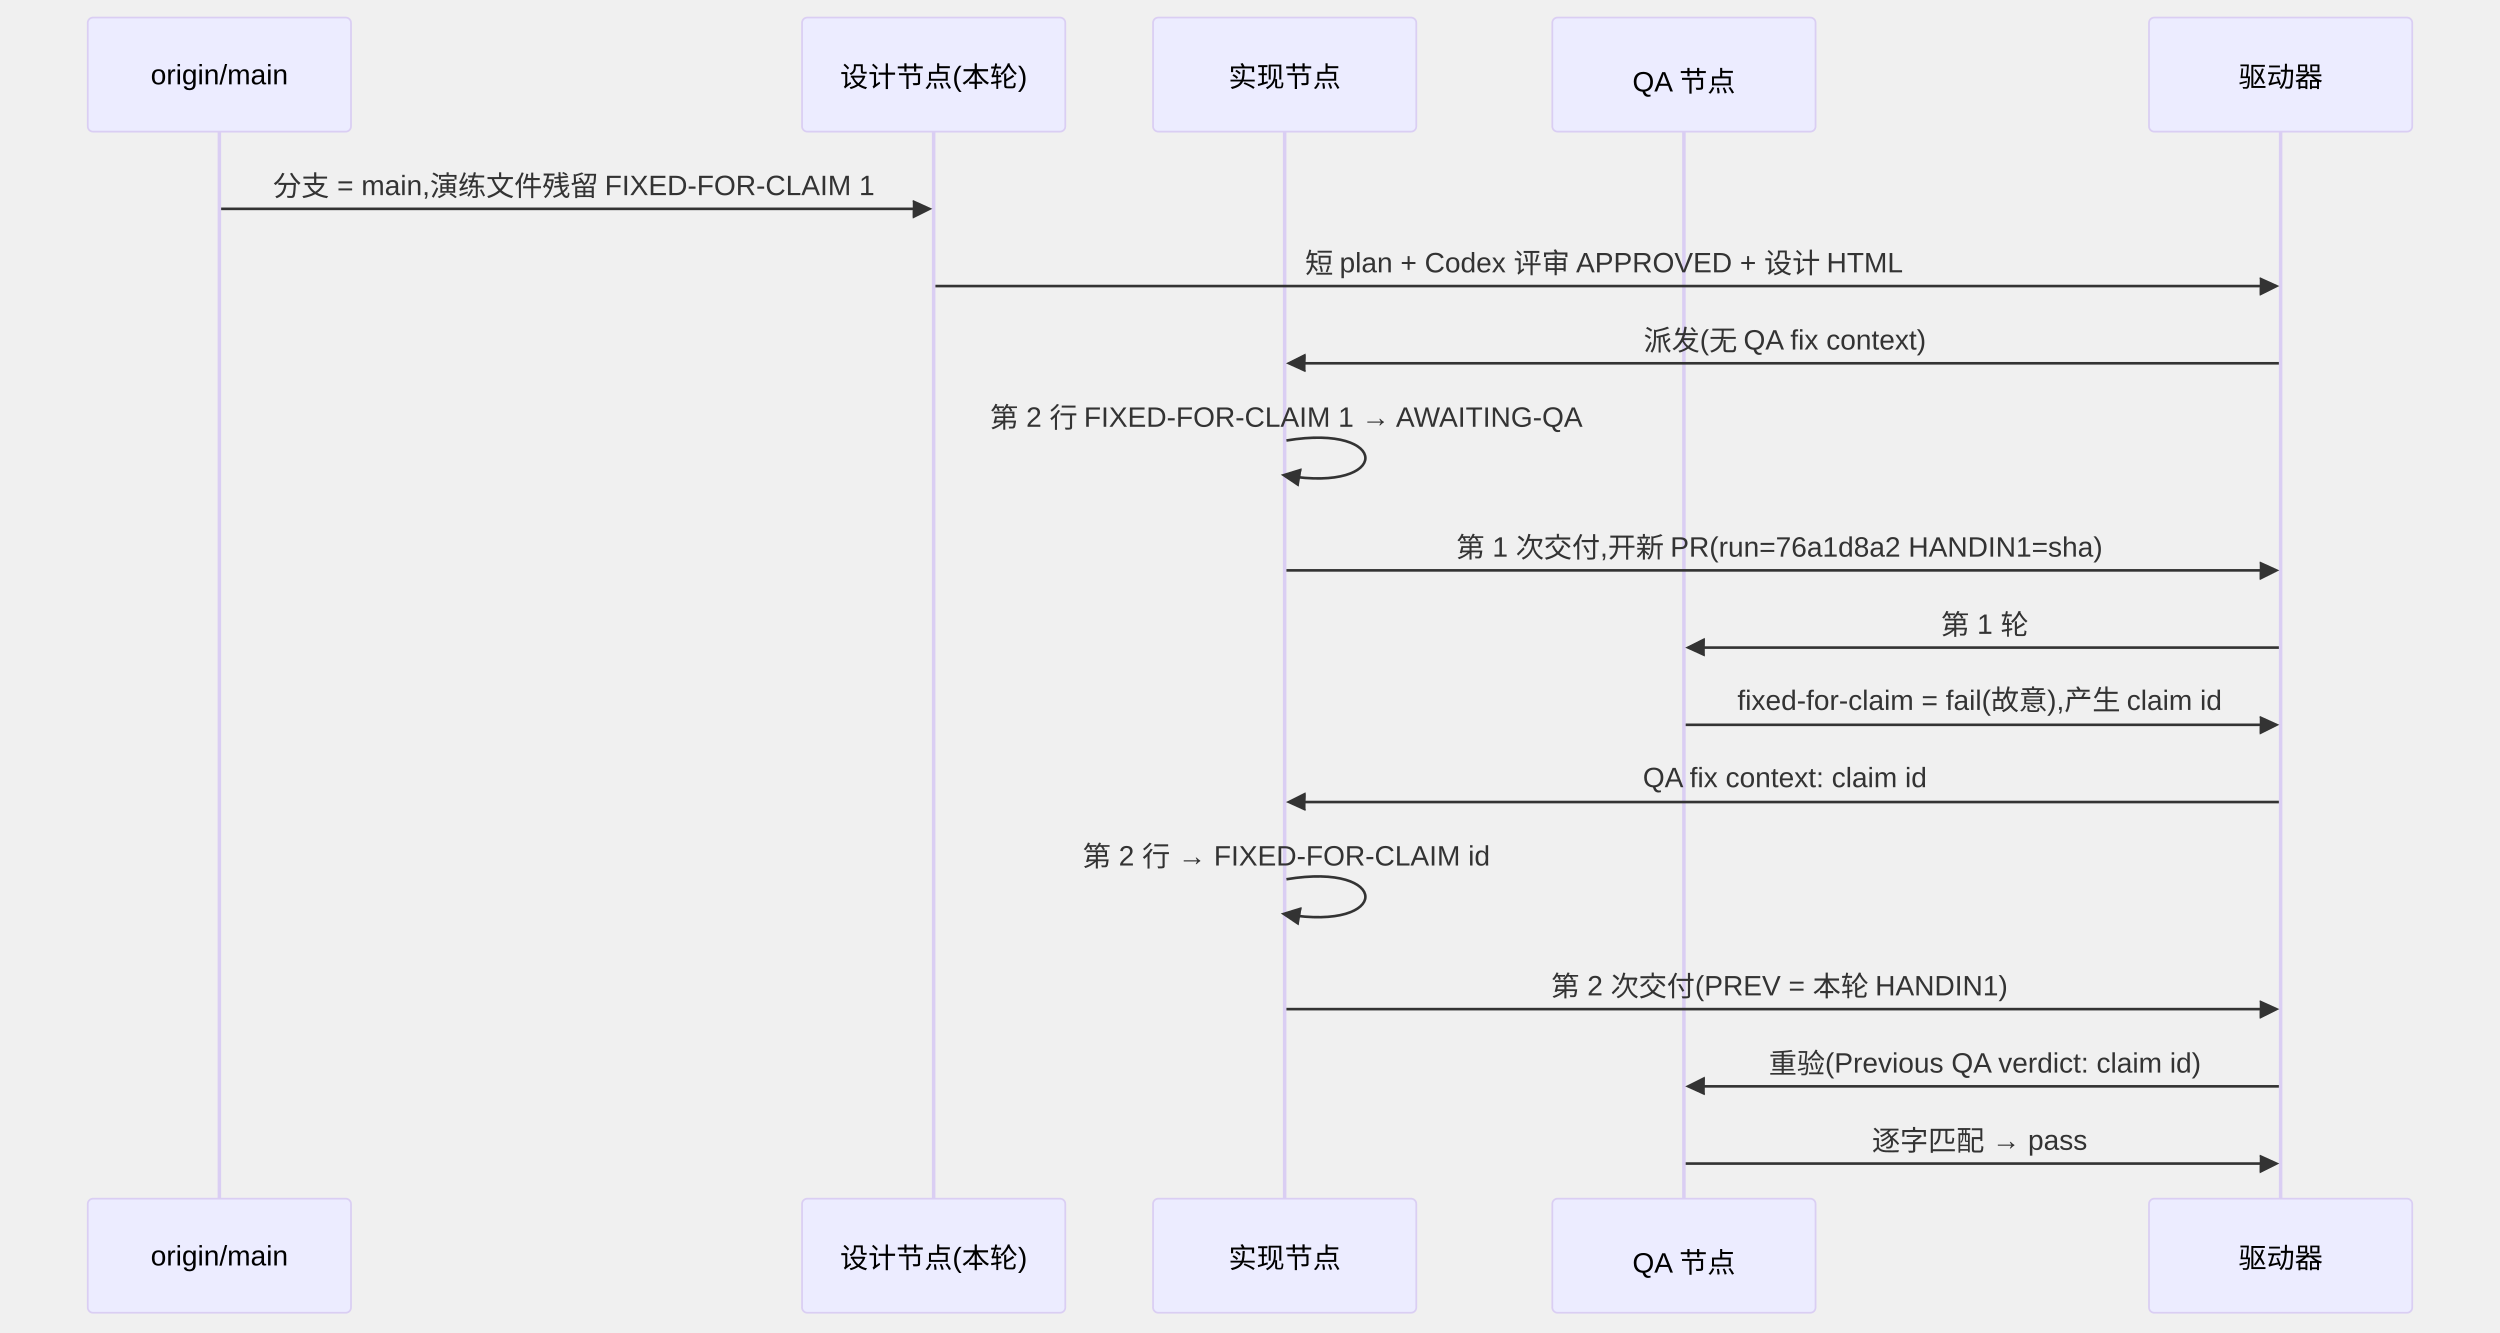
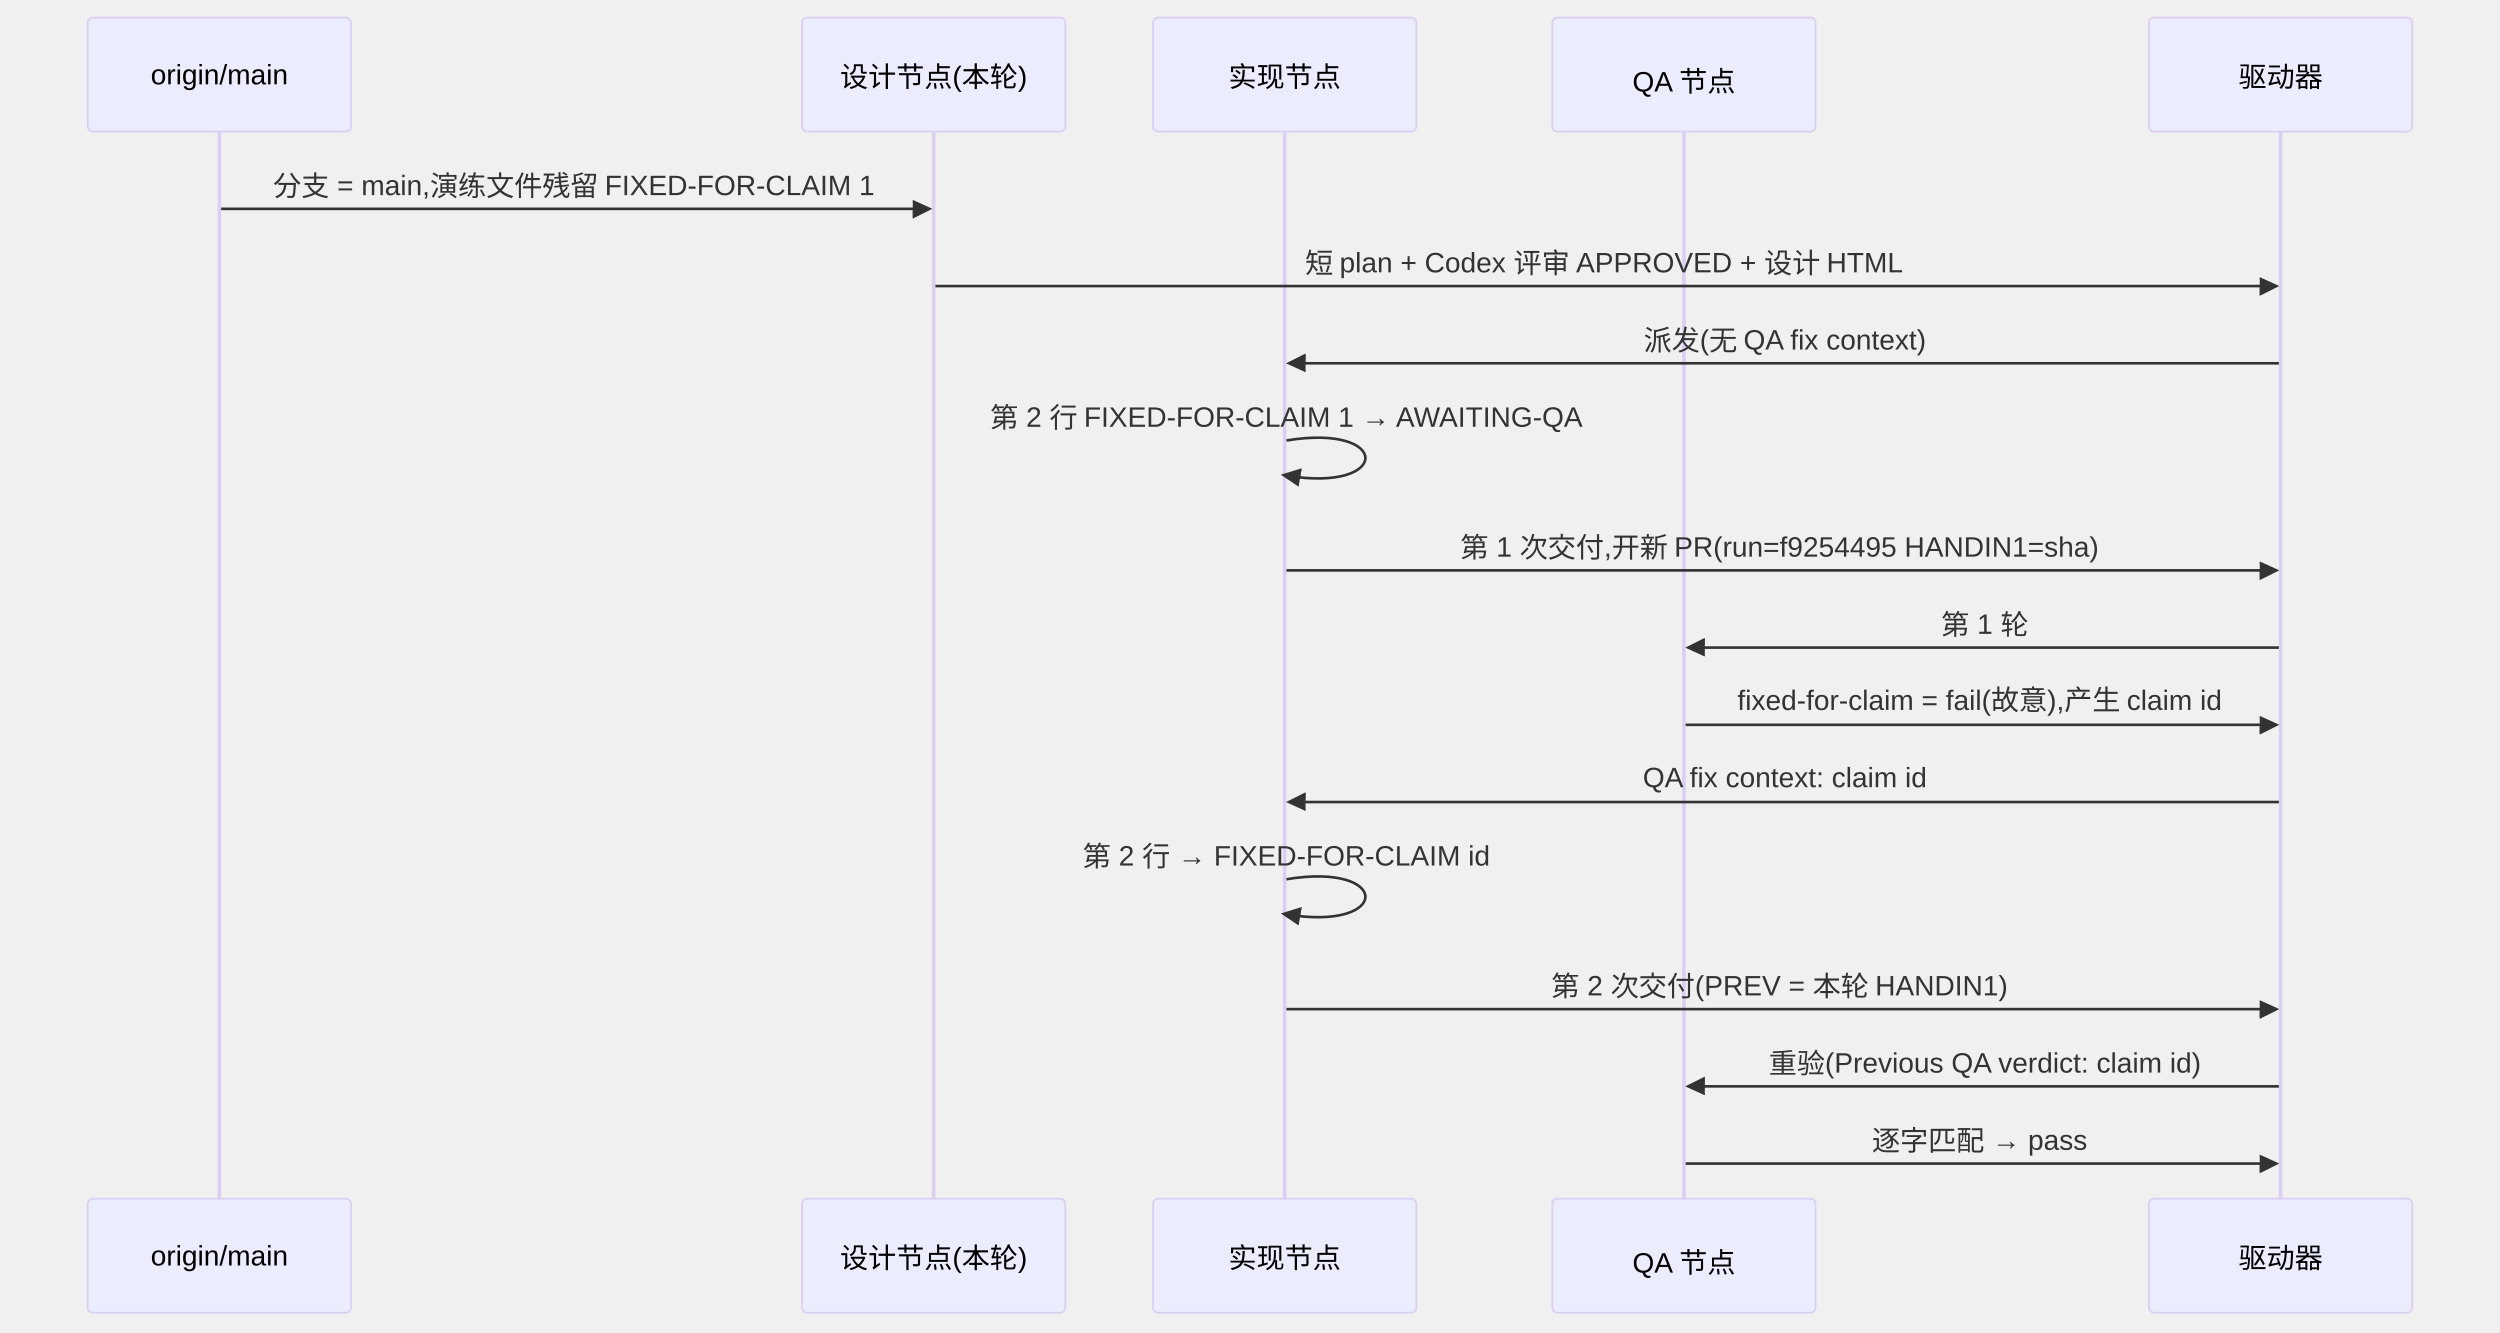
<svg xmlns="http://www.w3.org/2000/svg" id="FLY-3150-d1" width="100%" style="max-width: 1424.5px; background-color: white;" viewBox="-50 -10 1424.5 759" role="graphics-document document" aria-roledescription="sequence">
  <g>
    <rect x="1174.5" y="673" fill="#eaeaea" stroke="#666" width="150" height="65" name="D" rx="3" ry="3" class="actor actor-bottom" />
    <text x="1249.5" y="705.5" dominant-baseline="central" alignment-baseline="central" class="actor actor-box" style="text-anchor: middle; font-size: 16px; font-weight: 400;">
      <tspan x="1249.5" dy="0">驱动器</tspan>
    </text>
  </g>
  <g>
    <rect x="834.5" y="673" fill="#eaeaea" stroke="#666" width="150" height="65" name="Q" rx="3" ry="3" class="actor actor-bottom" />
    <text x="909.5" y="705.5" dominant-baseline="central" alignment-baseline="central" class="actor actor-box" style="text-anchor: middle; font-size: 16px; font-weight: 400;">
      <tspan x="909.5" dy="0">QA 节点</tspan>
    </text>
  </g>
  <g>
    <rect x="607" y="673" fill="#eaeaea" stroke="#666" width="150" height="65" name="I" rx="3" ry="3" class="actor actor-bottom" />
    <text x="682" y="705.5" dominant-baseline="central" alignment-baseline="central" class="actor actor-box" style="text-anchor: middle; font-size: 16px; font-weight: 400;">
      <tspan x="682" dy="0">实现节点</tspan>
    </text>
  </g>
  <g>
    <rect x="407" y="673" fill="#eaeaea" stroke="#666" width="150" height="65" name="S" rx="3" ry="3" class="actor actor-bottom" />
    <text x="482" y="705.5" dominant-baseline="central" alignment-baseline="central" class="actor actor-box" style="text-anchor: middle; font-size: 16px; font-weight: 400;">
      <tspan x="482" dy="0">设计节点(本轮)</tspan>
    </text>
  </g>
  <g>
    <rect x="0" y="673" fill="#eaeaea" stroke="#666" width="150" height="65" name="M" rx="3" ry="3" class="actor actor-bottom" />
    <text x="75" y="705.5" dominant-baseline="central" alignment-baseline="central" class="actor actor-box" style="text-anchor: middle; font-size: 16px; font-weight: 400;">
      <tspan x="75" dy="0">origin/main</tspan>
    </text>
  </g>
  <g>
    <line id="actor4" x1="1249.5" y1="65" x2="1249.5" y2="673" class="actor-line 200" stroke-width="0.5px" stroke="#999" name="D" />
    <g id="root-4">
      <rect x="1174.5" y="0" fill="#eaeaea" stroke="#666" width="150" height="65" name="D" rx="3" ry="3" class="actor actor-top" />
      <text x="1249.5" y="32.5" dominant-baseline="central" alignment-baseline="central" class="actor actor-box" style="text-anchor: middle; font-size: 16px; font-weight: 400;">
        <tspan x="1249.5" dy="0">驱动器</tspan>
      </text>
    </g>
  </g>
  <g>
    <line id="actor3" x1="909.5" y1="65" x2="909.5" y2="673" class="actor-line 200" stroke-width="0.5px" stroke="#999" name="Q" />
    <g id="root-3">
      <rect x="834.5" y="0" fill="#eaeaea" stroke="#666" width="150" height="65" name="Q" rx="3" ry="3" class="actor actor-top" />
      <text x="909.5" y="32.5" dominant-baseline="central" alignment-baseline="central" class="actor actor-box" style="text-anchor: middle; font-size: 16px; font-weight: 400;">
        <tspan x="909.5" dy="0">QA 节点</tspan>
      </text>
    </g>
  </g>
  <g>
    <line id="actor2" x1="682" y1="65" x2="682" y2="673" class="actor-line 200" stroke-width="0.5px" stroke="#999" name="I" />
    <g id="root-2">
      <rect x="607" y="0" fill="#eaeaea" stroke="#666" width="150" height="65" name="I" rx="3" ry="3" class="actor actor-top" />
      <text x="682" y="32.5" dominant-baseline="central" alignment-baseline="central" class="actor actor-box" style="text-anchor: middle; font-size: 16px; font-weight: 400;">
        <tspan x="682" dy="0">实现节点</tspan>
      </text>
    </g>
  </g>
  <g>
    <line id="actor1" x1="482" y1="65" x2="482" y2="673" class="actor-line 200" stroke-width="0.5px" stroke="#999" name="S" />
    <g id="root-1">
      <rect x="407" y="0" fill="#eaeaea" stroke="#666" width="150" height="65" name="S" rx="3" ry="3" class="actor actor-top" />
      <text x="482" y="32.5" dominant-baseline="central" alignment-baseline="central" class="actor actor-box" style="text-anchor: middle; font-size: 16px; font-weight: 400;">
        <tspan x="482" dy="0">设计节点(本轮)</tspan>
      </text>
    </g>
  </g>
  <g>
    <line id="actor0" x1="75" y1="65" x2="75" y2="673" class="actor-line 200" stroke-width="0.5px" stroke="#999" name="M" />
    <g id="root-0">
      <rect x="0" y="0" fill="#eaeaea" stroke="#666" width="150" height="65" name="M" rx="3" ry="3" class="actor actor-top" />
      <text x="75" y="32.5" dominant-baseline="central" alignment-baseline="central" class="actor actor-box" style="text-anchor: middle; font-size: 16px; font-weight: 400;">
        <tspan x="75" dy="0">origin/main</tspan>
      </text>
    </g>
  </g>
  <style>#FLY-3150-d1{font-family:"trebuchet ms",verdana,arial,sans-serif;font-size:16px;fill:#333;}@keyframes edge-animation-frame{from{stroke-dashoffset:0;}}@keyframes dash{to{stroke-dashoffset:0;}}#FLY-3150-d1 .edge-animation-slow{stroke-dasharray:9,5!important;stroke-dashoffset:900;animation:dash 50s linear infinite;stroke-linecap:round;}#FLY-3150-d1 .edge-animation-fast{stroke-dasharray:9,5!important;stroke-dashoffset:900;animation:dash 20s linear infinite;stroke-linecap:round;}#FLY-3150-d1 .error-icon{fill:#552222;}#FLY-3150-d1 .error-text{fill:#552222;stroke:#552222;}#FLY-3150-d1 .edge-thickness-normal{stroke-width:1px;}#FLY-3150-d1 .edge-thickness-thick{stroke-width:3.5px;}#FLY-3150-d1 .edge-pattern-solid{stroke-dasharray:0;}#FLY-3150-d1 .edge-thickness-invisible{stroke-width:0;fill:none;}#FLY-3150-d1 .edge-pattern-dashed{stroke-dasharray:3;}#FLY-3150-d1 .edge-pattern-dotted{stroke-dasharray:2;}#FLY-3150-d1 .marker{fill:#333333;stroke:#333333;}#FLY-3150-d1 .marker.cross{stroke:#333333;}#FLY-3150-d1 svg{font-family:"trebuchet ms",verdana,arial,sans-serif;font-size:16px;}#FLY-3150-d1 p{margin:0;}#FLY-3150-d1 .actor{stroke:hsl(259.626, 59.777%, 87.902%);fill:#ECECFF;}#FLY-3150-d1 text.actor&gt;tspan{fill:black;stroke:none;}#FLY-3150-d1 .actor-line{stroke:hsl(259.626, 59.777%, 87.902%);}#FLY-3150-d1 .innerArc{stroke-width:1.5;stroke-dasharray:none;}#FLY-3150-d1 .messageLine0{stroke-width:1.5;stroke-dasharray:none;stroke:#333;}#FLY-3150-d1 .messageLine1{stroke-width:1.5;stroke-dasharray:2,2;stroke:#333;}#FLY-3150-d1 #arrowhead path{fill:#333;stroke:#333;}#FLY-3150-d1 .sequenceNumber{fill:white;}#FLY-3150-d1 #sequencenumber{fill:#333;}#FLY-3150-d1 #crosshead path{fill:#333;stroke:#333;}#FLY-3150-d1 .messageText{fill:#333;stroke:none;}#FLY-3150-d1 .labelBox{stroke:hsl(259.626, 59.777%, 87.902%);fill:#ECECFF;}#FLY-3150-d1 .labelText,#FLY-3150-d1 .labelText&gt;tspan{fill:black;stroke:none;}#FLY-3150-d1 .loopText,#FLY-3150-d1 .loopText&gt;tspan{fill:black;stroke:none;}#FLY-3150-d1 .loopLine{stroke-width:2px;stroke-dasharray:2,2;stroke:hsl(259.626, 59.777%, 87.902%);fill:hsl(259.626, 59.777%, 87.902%);}#FLY-3150-d1 .note{stroke:#aaaa33;fill:#fff5ad;}#FLY-3150-d1 .noteText,#FLY-3150-d1 .noteText&gt;tspan{fill:black;stroke:none;}#FLY-3150-d1 .activation0{fill:#f4f4f4;stroke:#666;}#FLY-3150-d1 .activation1{fill:#f4f4f4;stroke:#666;}#FLY-3150-d1 .activation2{fill:#f4f4f4;stroke:#666;}#FLY-3150-d1 .actorPopupMenu{position:absolute;}#FLY-3150-d1 .actorPopupMenuPanel{position:absolute;fill:#ECECFF;box-shadow:0px 8px 16px 0px rgba(0,0,0,0.2);filter:drop-shadow(3px 5px 2px rgb(0 0 0 / 0.4));}#FLY-3150-d1 .actor-man line{stroke:hsl(259.626, 59.777%, 87.902%);fill:#ECECFF;}#FLY-3150-d1 .actor-man circle,#FLY-3150-d1 line{stroke:hsl(259.626, 59.777%, 87.902%);fill:#ECECFF;stroke-width:2px;}#FLY-3150-d1 :root{--mermaid-font-family:"trebuchet ms",verdana,arial,sans-serif;}</style>
  <g />
  <defs>
    <symbol id="computer" width="24" height="24">
      <path transform="scale(.5)" d="M2 2v13h20v-13h-20zm18 11h-16v-9h16v9zm-10.228 6l.466-1h3.524l.467 1h-4.457zm14.228 3h-24l2-6h2.104l-1.33 4h18.45l-1.297-4h2.073l2 6zm-5-10h-14v-7h14v7z" />
    </symbol>
  </defs>
  <defs>
    <symbol id="database" fill-rule="evenodd" clip-rule="evenodd">
      <path transform="scale(.5)" d="M12.258.001l.256.004.255.005.253.008.251.01.249.012.247.015.246.016.242.019.241.02.239.023.236.024.233.027.231.028.229.031.225.032.223.034.22.036.217.038.214.04.211.041.208.043.205.045.201.046.198.048.194.05.191.051.187.053.183.054.18.056.175.057.172.059.168.06.163.061.16.063.155.064.15.066.074.033.073.033.071.034.07.034.069.035.068.035.067.035.066.035.064.036.064.036.062.036.06.036.06.037.058.037.058.037.055.038.055.038.053.038.052.038.051.039.05.039.048.039.047.039.045.04.044.04.043.04.041.04.04.041.039.041.037.041.036.041.034.041.033.042.032.042.03.042.029.042.027.042.026.043.024.043.023.043.021.043.02.043.018.044.017.043.015.044.013.044.012.044.011.045.009.044.007.045.006.045.004.045.002.045.001.045v17l-.001.045-.002.045-.004.045-.006.045-.007.045-.009.044-.011.045-.012.044-.013.044-.015.044-.017.043-.018.044-.02.043-.021.043-.023.043-.024.043-.026.043-.027.042-.029.042-.03.042-.032.042-.033.042-.034.041-.036.041-.037.041-.039.041-.04.041-.041.04-.043.04-.044.04-.045.04-.047.039-.048.039-.05.039-.051.039-.052.038-.053.038-.055.038-.055.038-.058.037-.058.037-.06.037-.06.036-.062.036-.064.036-.064.036-.066.035-.067.035-.068.035-.069.035-.07.034-.071.034-.073.033-.074.033-.15.066-.155.064-.16.063-.163.061-.168.06-.172.059-.175.057-.18.056-.183.054-.187.053-.191.051-.194.05-.198.048-.201.046-.205.045-.208.043-.211.041-.214.04-.217.038-.22.036-.223.034-.225.032-.229.031-.231.028-.233.027-.236.024-.239.023-.241.02-.242.019-.246.016-.247.015-.249.012-.251.01-.253.008-.255.005-.256.004-.258.001-.258-.001-.256-.004-.255-.005-.253-.008-.251-.01-.249-.012-.247-.015-.245-.016-.243-.019-.241-.02-.238-.023-.236-.024-.234-.027-.231-.028-.228-.031-.226-.032-.223-.034-.22-.036-.217-.038-.214-.04-.211-.041-.208-.043-.204-.045-.201-.046-.198-.048-.195-.05-.19-.051-.187-.053-.184-.054-.179-.056-.176-.057-.172-.059-.167-.06-.164-.061-.159-.063-.155-.064-.151-.066-.074-.033-.072-.033-.072-.034-.07-.034-.069-.035-.068-.035-.067-.035-.066-.035-.064-.036-.063-.036-.062-.036-.061-.036-.06-.037-.058-.037-.057-.037-.056-.038-.055-.038-.053-.038-.052-.038-.051-.039-.049-.039-.049-.039-.046-.039-.046-.04-.044-.04-.043-.04-.041-.04-.04-.041-.039-.041-.037-.041-.036-.041-.034-.041-.033-.042-.032-.042-.03-.042-.029-.042-.027-.042-.026-.043-.024-.043-.023-.043-.021-.043-.02-.043-.018-.044-.017-.043-.015-.044-.013-.044-.012-.044-.011-.045-.009-.044-.007-.045-.006-.045-.004-.045-.002-.045-.001-.045v-17l.001-.045.002-.045.004-.045.006-.045.007-.045.009-.044.011-.045.012-.044.013-.044.015-.044.017-.043.018-.044.02-.043.021-.043.023-.043.024-.043.026-.043.027-.042.029-.042.03-.042.032-.042.033-.042.034-.041.036-.041.037-.041.039-.041.04-.041.041-.04.043-.04.044-.04.046-.04.046-.039.049-.039.049-.039.051-.039.052-.038.053-.038.055-.038.056-.038.057-.037.058-.037.06-.037.061-.036.062-.036.063-.036.064-.036.066-.035.067-.035.068-.035.069-.035.07-.034.072-.034.072-.033.074-.033.151-.066.155-.064.159-.063.164-.061.167-.06.172-.059.176-.057.179-.056.184-.054.187-.053.19-.051.195-.05.198-.048.201-.046.204-.045.208-.043.211-.041.214-.04.217-.038.22-.036.223-.034.226-.032.228-.031.231-.028.234-.027.236-.024.238-.023.241-.02.243-.019.245-.016.247-.015.249-.012.251-.01.253-.008.255-.005.256-.004.258-.001.258.001zm-9.258 20.499v.01l.001.021.003.021.004.022.005.021.006.022.007.022.009.023.01.022.011.023.012.023.013.023.015.023.016.024.017.023.018.024.019.024.021.024.022.025.023.024.024.025.052.049.056.05.061.051.066.051.07.051.075.051.079.052.084.052.088.052.092.052.097.052.102.051.105.052.11.052.114.051.119.051.123.051.127.05.131.05.135.05.139.048.144.049.147.047.152.047.155.047.16.045.163.045.167.043.171.043.176.041.178.041.183.039.187.039.19.037.194.035.197.035.202.033.204.031.209.03.212.029.216.027.219.025.222.024.226.021.23.02.233.018.236.016.24.015.243.012.246.01.249.008.253.005.256.004.259.001.26-.001.257-.004.254-.005.25-.008.247-.011.244-.012.241-.014.237-.016.233-.018.231-.021.226-.021.224-.024.22-.026.216-.027.212-.028.21-.031.205-.031.202-.034.198-.034.194-.036.191-.037.187-.039.183-.04.179-.04.175-.042.172-.043.168-.044.163-.045.16-.046.155-.046.152-.047.148-.048.143-.049.139-.049.136-.05.131-.05.126-.05.123-.051.118-.052.114-.051.11-.052.106-.052.101-.052.096-.052.092-.052.088-.053.083-.051.079-.052.074-.052.07-.051.065-.051.06-.051.056-.05.051-.05.023-.024.023-.025.021-.024.02-.024.019-.024.018-.024.017-.024.015-.023.014-.024.013-.023.012-.023.01-.023.01-.022.008-.022.006-.022.006-.022.004-.022.004-.021.001-.021.001-.021v-4.127l-.077.055-.08.053-.083.054-.085.053-.087.052-.09.052-.093.051-.095.05-.097.05-.1.049-.102.049-.105.048-.106.047-.109.047-.111.046-.114.045-.115.045-.118.044-.12.043-.122.042-.124.042-.126.041-.128.04-.13.04-.132.038-.134.038-.135.037-.138.037-.139.035-.142.035-.143.034-.144.033-.147.032-.148.031-.15.03-.151.03-.153.029-.154.027-.156.027-.158.026-.159.025-.161.024-.162.023-.163.022-.165.021-.166.02-.167.019-.169.018-.169.017-.171.016-.173.015-.173.014-.175.013-.175.012-.177.011-.178.01-.179.008-.179.008-.181.006-.182.005-.182.004-.184.003-.184.002h-.37l-.184-.002-.184-.003-.182-.004-.182-.005-.181-.006-.179-.008-.179-.008-.178-.01-.176-.011-.176-.012-.175-.013-.173-.014-.172-.015-.171-.016-.17-.017-.169-.018-.167-.019-.166-.02-.165-.021-.163-.022-.162-.023-.161-.024-.159-.025-.157-.026-.156-.027-.155-.027-.153-.029-.151-.03-.15-.03-.148-.031-.146-.032-.145-.033-.143-.034-.141-.035-.14-.035-.137-.037-.136-.037-.134-.038-.132-.038-.13-.04-.128-.04-.126-.041-.124-.042-.122-.042-.12-.044-.117-.043-.116-.045-.113-.045-.112-.046-.109-.047-.106-.047-.105-.048-.102-.049-.1-.049-.097-.05-.095-.05-.093-.052-.09-.051-.087-.052-.085-.053-.083-.054-.08-.054-.077-.054v4.127zm0-5.654v.011l.001.021.003.021.004.021.005.022.006.022.007.022.009.022.01.022.011.023.012.023.013.023.015.024.016.023.017.024.018.024.019.024.021.024.022.024.023.025.024.024.052.05.056.05.061.05.066.051.07.051.075.052.079.051.084.052.088.052.092.052.097.052.102.052.105.052.11.051.114.051.119.052.123.05.127.051.131.05.135.049.139.049.144.048.147.048.152.047.155.046.16.045.163.045.167.044.171.042.176.042.178.04.183.04.187.038.19.037.194.036.197.034.202.033.204.032.209.03.212.028.216.027.219.025.222.024.226.022.23.02.233.018.236.016.24.014.243.012.246.01.249.008.253.006.256.003.259.001.26-.001.257-.003.254-.006.25-.008.247-.01.244-.012.241-.015.237-.016.233-.018.231-.02.226-.022.224-.024.22-.025.216-.027.212-.029.21-.03.205-.032.202-.033.198-.035.194-.036.191-.037.187-.039.183-.039.179-.041.175-.042.172-.043.168-.044.163-.045.16-.045.155-.047.152-.047.148-.048.143-.048.139-.05.136-.049.131-.05.126-.051.123-.051.118-.051.114-.052.11-.052.106-.052.101-.052.096-.052.092-.052.088-.052.083-.052.079-.052.074-.051.07-.052.065-.051.06-.05.056-.051.051-.049.023-.025.023-.024.021-.025.02-.024.019-.024.018-.024.017-.024.015-.023.014-.023.013-.024.012-.022.01-.023.01-.023.008-.022.006-.022.006-.022.004-.021.004-.022.001-.021.001-.021v-4.139l-.077.054-.08.054-.083.054-.085.052-.087.053-.09.051-.093.051-.095.051-.097.05-.1.049-.102.049-.105.048-.106.047-.109.047-.111.046-.114.045-.115.044-.118.044-.12.044-.122.042-.124.042-.126.041-.128.04-.13.039-.132.039-.134.038-.135.037-.138.036-.139.036-.142.035-.143.033-.144.033-.147.033-.148.031-.15.03-.151.03-.153.028-.154.028-.156.027-.158.026-.159.025-.161.024-.162.023-.163.022-.165.021-.166.02-.167.019-.169.018-.169.017-.171.016-.173.015-.173.014-.175.013-.175.012-.177.011-.178.009-.179.009-.179.007-.181.007-.182.005-.182.004-.184.003-.184.002h-.37l-.184-.002-.184-.003-.182-.004-.182-.005-.181-.007-.179-.007-.179-.009-.178-.009-.176-.011-.176-.012-.175-.013-.173-.014-.172-.015-.171-.016-.17-.017-.169-.018-.167-.019-.166-.02-.165-.021-.163-.022-.162-.023-.161-.024-.159-.025-.157-.026-.156-.027-.155-.028-.153-.028-.151-.03-.15-.03-.148-.031-.146-.033-.145-.033-.143-.033-.141-.035-.14-.036-.137-.036-.136-.037-.134-.038-.132-.039-.13-.039-.128-.04-.126-.041-.124-.042-.122-.043-.12-.043-.117-.044-.116-.044-.113-.046-.112-.046-.109-.046-.106-.047-.105-.048-.102-.049-.1-.049-.097-.05-.095-.051-.093-.051-.09-.051-.087-.053-.085-.052-.083-.054-.08-.054-.077-.054v4.139zm0-5.666v.011l.001.02.003.022.004.021.005.022.006.021.007.022.009.023.01.022.011.023.012.023.013.023.015.023.016.024.017.024.018.023.019.024.021.025.022.024.023.024.024.025.052.05.056.05.061.05.066.051.07.051.075.052.079.051.084.052.088.052.092.052.097.052.102.052.105.051.11.052.114.051.119.051.123.051.127.05.131.05.135.05.139.049.144.048.147.048.152.047.155.046.16.045.163.045.167.043.171.043.176.042.178.04.183.04.187.038.19.037.194.036.197.034.202.033.204.032.209.03.212.028.216.027.219.025.222.024.226.021.23.02.233.018.236.017.24.014.243.012.246.01.249.008.253.006.256.003.259.001.26-.001.257-.003.254-.006.25-.008.247-.01.244-.013.241-.014.237-.016.233-.018.231-.02.226-.022.224-.024.22-.025.216-.027.212-.029.21-.03.205-.032.202-.033.198-.035.194-.036.191-.037.187-.039.183-.039.179-.041.175-.042.172-.043.168-.044.163-.045.16-.045.155-.047.152-.047.148-.048.143-.049.139-.049.136-.049.131-.051.126-.05.123-.051.118-.052.114-.051.11-.052.106-.052.101-.052.096-.052.092-.052.088-.052.083-.052.079-.052.074-.052.07-.051.065-.051.06-.051.056-.05.051-.049.023-.025.023-.025.021-.024.02-.024.019-.024.018-.024.017-.024.015-.023.014-.024.013-.023.012-.023.01-.022.01-.023.008-.022.006-.022.006-.022.004-.022.004-.021.001-.021.001-.021v-4.153l-.077.054-.08.054-.083.053-.085.053-.087.053-.09.051-.093.051-.095.051-.097.05-.1.049-.102.048-.105.048-.106.048-.109.046-.111.046-.114.046-.115.044-.118.044-.12.043-.122.043-.124.042-.126.041-.128.04-.13.039-.132.039-.134.038-.135.037-.138.036-.139.036-.142.034-.143.034-.144.033-.147.032-.148.032-.15.03-.151.03-.153.028-.154.028-.156.027-.158.026-.159.024-.161.024-.162.023-.163.023-.165.021-.166.02-.167.019-.169.018-.169.017-.171.016-.173.015-.173.014-.175.013-.175.012-.177.01-.178.01-.179.009-.179.007-.181.006-.182.006-.182.004-.184.003-.184.001-.185.001-.185-.001-.184-.001-.184-.003-.182-.004-.182-.006-.181-.006-.179-.007-.179-.009-.178-.01-.176-.01-.176-.012-.175-.013-.173-.014-.172-.015-.171-.016-.17-.017-.169-.018-.167-.019-.166-.02-.165-.021-.163-.023-.162-.023-.161-.024-.159-.024-.157-.026-.156-.027-.155-.028-.153-.028-.151-.03-.15-.03-.148-.032-.146-.032-.145-.033-.143-.034-.141-.034-.14-.036-.137-.036-.136-.037-.134-.038-.132-.039-.13-.039-.128-.041-.126-.041-.124-.041-.122-.043-.12-.043-.117-.044-.116-.044-.113-.046-.112-.046-.109-.046-.106-.048-.105-.048-.102-.048-.1-.05-.097-.049-.095-.051-.093-.051-.09-.052-.087-.052-.085-.053-.083-.053-.08-.054-.077-.054v4.153zm8.74-8.179l-.257.004-.254.005-.25.008-.247.011-.244.012-.241.014-.237.016-.233.018-.231.021-.226.022-.224.023-.22.026-.216.027-.212.028-.21.031-.205.032-.202.033-.198.034-.194.036-.191.038-.187.038-.183.04-.179.041-.175.042-.172.043-.168.043-.163.045-.16.046-.155.046-.152.048-.148.048-.143.048-.139.049-.136.05-.131.05-.126.051-.123.051-.118.051-.114.052-.11.052-.106.052-.101.052-.096.052-.092.052-.088.052-.083.052-.079.052-.074.051-.07.052-.065.051-.06.05-.056.05-.051.05-.023.025-.023.024-.021.024-.02.025-.019.024-.018.024-.017.023-.015.024-.014.023-.013.023-.012.023-.01.023-.01.022-.008.022-.006.023-.006.021-.004.022-.004.021-.001.021-.001.021.001.021.001.021.004.021.004.022.006.021.006.023.008.022.01.022.01.023.012.023.013.023.014.023.015.024.017.023.018.024.019.024.02.025.021.024.023.024.023.025.051.05.056.05.06.05.065.051.07.052.074.051.079.052.083.052.088.052.092.052.096.052.101.052.106.052.11.052.114.052.118.051.123.051.126.051.131.05.136.05.139.049.143.048.148.048.152.048.155.046.16.046.163.045.168.043.172.043.175.042.179.041.183.04.187.038.191.038.194.036.198.034.202.033.205.032.21.031.212.028.216.027.22.026.224.023.226.022.231.021.233.018.237.016.241.014.244.012.247.011.25.008.254.005.257.004.26.001.26-.001.257-.004.254-.005.25-.008.247-.011.244-.012.241-.014.237-.016.233-.018.231-.021.226-.022.224-.023.22-.026.216-.027.212-.028.21-.031.205-.032.202-.033.198-.034.194-.036.191-.038.187-.038.183-.04.179-.041.175-.042.172-.043.168-.043.163-.045.16-.046.155-.046.152-.048.148-.048.143-.048.139-.049.136-.05.131-.05.126-.051.123-.051.118-.051.114-.052.11-.052.106-.052.101-.052.096-.052.092-.052.088-.052.083-.052.079-.052.074-.051.07-.052.065-.051.06-.05.056-.05.051-.05.023-.025.023-.024.021-.024.02-.025.019-.024.018-.024.017-.023.015-.024.014-.023.013-.023.012-.023.01-.023.01-.022.008-.022.006-.023.006-.021.004-.022.004-.021.001-.021.001-.021-.001-.021-.001-.021-.004-.021-.004-.022-.006-.021-.006-.023-.008-.022-.01-.022-.01-.023-.012-.023-.013-.023-.014-.023-.015-.024-.017-.023-.018-.024-.019-.024-.02-.025-.021-.024-.023-.024-.023-.025-.051-.05-.056-.05-.06-.05-.065-.051-.07-.052-.074-.051-.079-.052-.083-.052-.088-.052-.092-.052-.096-.052-.101-.052-.106-.052-.11-.052-.114-.052-.118-.051-.123-.051-.126-.051-.131-.05-.136-.05-.139-.049-.143-.048-.148-.048-.152-.048-.155-.046-.16-.046-.163-.045-.168-.043-.172-.043-.175-.042-.179-.041-.183-.04-.187-.038-.191-.038-.194-.036-.198-.034-.202-.033-.205-.032-.21-.031-.212-.028-.216-.027-.22-.026-.224-.023-.226-.022-.231-.021-.233-.018-.237-.016-.241-.014-.244-.012-.247-.011-.25-.008-.254-.005-.257-.004-.26-.001-.26.001z" />
    </symbol>
  </defs>
  <defs>
    <symbol id="clock" width="24" height="24">
      <path transform="scale(.5)" d="M12 2c5.514 0 10 4.486 10 10s-4.486 10-10 10-10-4.486-10-10 4.486-10 10-10zm0-2c-6.627 0-12 5.373-12 12s5.373 12 12 12 12-5.373 12-12-5.373-12-12-12zm5.848 12.459c.202.038.202.333.001.372-1.907.361-6.045 1.111-6.547 1.111-.719 0-1.301-.582-1.301-1.301 0-.512.77-5.447 1.125-7.445.034-.192.312-.181.343.014l.985 6.238 5.394 1.011z" />
    </symbol>
  </defs>
  <defs>
    <marker id="arrowhead" refX="7.9" refY="5" markerUnits="userSpaceOnUse" markerWidth="12" markerHeight="12" orient="auto-start-reverse">
      <path d="M -1 0 L 10 5 L 0 10 z" />
    </marker>
  </defs>
  <defs>
    <marker id="crosshead" markerWidth="15" markerHeight="8" orient="auto" refX="4" refY="4.5">
      <path fill="none" stroke="#000000" stroke-width="1pt" d="M 1,2 L 6,7 M 6,2 L 1,7" style="stroke-dasharray: 0, 0;" />
    </marker>
  </defs>
  <defs>
    <marker id="filled-head" refX="15.5" refY="7" markerWidth="20" markerHeight="28" orient="auto">
      <path d="M 18,7 L9,13 L14,7 L9,1 Z" />
    </marker>
  </defs>
  <defs>
    <marker id="sequencenumber" refX="15" refY="15" markerWidth="60" markerHeight="40" orient="auto">
      <circle cx="15" cy="15" r="6" />
    </marker>
  </defs>
  <text x="277" y="80" text-anchor="middle" dominant-baseline="middle" alignment-baseline="middle" class="messageText" dy="1em" style="font-size: 16px; font-weight: 400;">分支 = main,演练文件残留 FIXED-FOR-CLAIM 1</text>
  <line x1="76" y1="109" x2="478" y2="109" class="messageLine0" stroke-width="2" stroke="none" marker-end="url(#arrowhead)" style="fill: none;" />
  <text x="864" y="124" text-anchor="middle" dominant-baseline="middle" alignment-baseline="middle" class="messageText" dy="1em" style="font-size: 16px; font-weight: 400;">短 plan + Codex 评审 APPROVED + 设计 HTML</text>
  <line x1="483" y1="153" x2="1245.5" y2="153" class="messageLine0" stroke-width="2" stroke="none" marker-end="url(#arrowhead)" style="fill: none;" />
  <text x="967" y="168" text-anchor="middle" dominant-baseline="middle" alignment-baseline="middle" class="messageText" dy="1em" style="font-size: 16px; font-weight: 400;">派发(无 QA fix context)</text>
  <line x1="1248.5" y1="197" x2="686" y2="197" class="messageLine0" stroke-width="2" stroke="none" marker-end="url(#arrowhead)" style="fill: none;" />
  <text x="683" y="212" text-anchor="middle" dominant-baseline="middle" alignment-baseline="middle" class="messageText" dy="1em" style="font-size: 16px; font-weight: 400;">第 2 行 FIXED-FOR-CLAIM 1 → AWAITING-QA</text>
  <path d="M 683,241 C 743,231 743,271 683,261" class="messageLine0" stroke-width="2" stroke="none" marker-end="url(#arrowhead)" style="fill: none;" />
-   <text x="964" y="286" text-anchor="middle" dominant-baseline="middle" alignment-baseline="middle" class="messageText" dy="1em" style="font-size: 16px; font-weight: 400;">第 1 次交付,开新 PR(run=76a1d8a2 HANDIN1=sha)</text>
+   <text x="964" y="286" text-anchor="middle" dominant-baseline="middle" alignment-baseline="middle" class="messageText" dy="1em" style="font-size: 16px; font-weight: 400;">第 1 次交付,开新 PR(run=f9254495 HANDIN1=sha)</text>
  <line x1="683" y1="315" x2="1245.5" y2="315" class="messageLine0" stroke-width="2" stroke="none" marker-end="url(#arrowhead)" style="fill: none;" />
  <text x="1081" y="330" text-anchor="middle" dominant-baseline="middle" alignment-baseline="middle" class="messageText" dy="1em" style="font-size: 16px; font-weight: 400;">第 1 轮</text>
  <line x1="1248.5" y1="359" x2="913.5" y2="359" class="messageLine0" stroke-width="2" stroke="none" marker-end="url(#arrowhead)" style="fill: none;" />
  <text x="1078" y="374" text-anchor="middle" dominant-baseline="middle" alignment-baseline="middle" class="messageText" dy="1em" style="font-size: 16px; font-weight: 400;">fixed-for-claim = fail(故意),产生 claim id</text>
  <line x1="910.5" y1="403" x2="1245.5" y2="403" class="messageLine0" stroke-width="2" stroke="none" marker-end="url(#arrowhead)" style="fill: none;" />
  <text x="967" y="418" text-anchor="middle" dominant-baseline="middle" alignment-baseline="middle" class="messageText" dy="1em" style="font-size: 16px; font-weight: 400;">QA fix context: claim id</text>
  <line x1="1248.5" y1="447" x2="686" y2="447" class="messageLine0" stroke-width="2" stroke="none" marker-end="url(#arrowhead)" style="fill: none;" />
  <text x="683" y="462" text-anchor="middle" dominant-baseline="middle" alignment-baseline="middle" class="messageText" dy="1em" style="font-size: 16px; font-weight: 400;">第 2 行 → FIXED-FOR-CLAIM id</text>
  <path d="M 683,491 C 743,481 743,521 683,511" class="messageLine0" stroke-width="2" stroke="none" marker-end="url(#arrowhead)" style="fill: none;" />
  <text x="964" y="536" text-anchor="middle" dominant-baseline="middle" alignment-baseline="middle" class="messageText" dy="1em" style="font-size: 16px; font-weight: 400;">第 2 次交付(PREV = 本轮 HANDIN1)</text>
  <line x1="683" y1="565" x2="1245.5" y2="565" class="messageLine0" stroke-width="2" stroke="none" marker-end="url(#arrowhead)" style="fill: none;" />
  <text x="1081" y="580" text-anchor="middle" dominant-baseline="middle" alignment-baseline="middle" class="messageText" dy="1em" style="font-size: 16px; font-weight: 400;">重验(Previous QA verdict: claim id)</text>
  <line x1="1248.5" y1="609" x2="913.5" y2="609" class="messageLine0" stroke-width="2" stroke="none" marker-end="url(#arrowhead)" style="fill: none;" />
  <text x="1078" y="624" text-anchor="middle" dominant-baseline="middle" alignment-baseline="middle" class="messageText" dy="1em" style="font-size: 16px; font-weight: 400;">逐字匹配 → pass</text>
  <line x1="910.5" y1="653" x2="1245.5" y2="653" class="messageLine0" stroke-width="2" stroke="none" marker-end="url(#arrowhead)" style="fill: none;" />
</svg>
